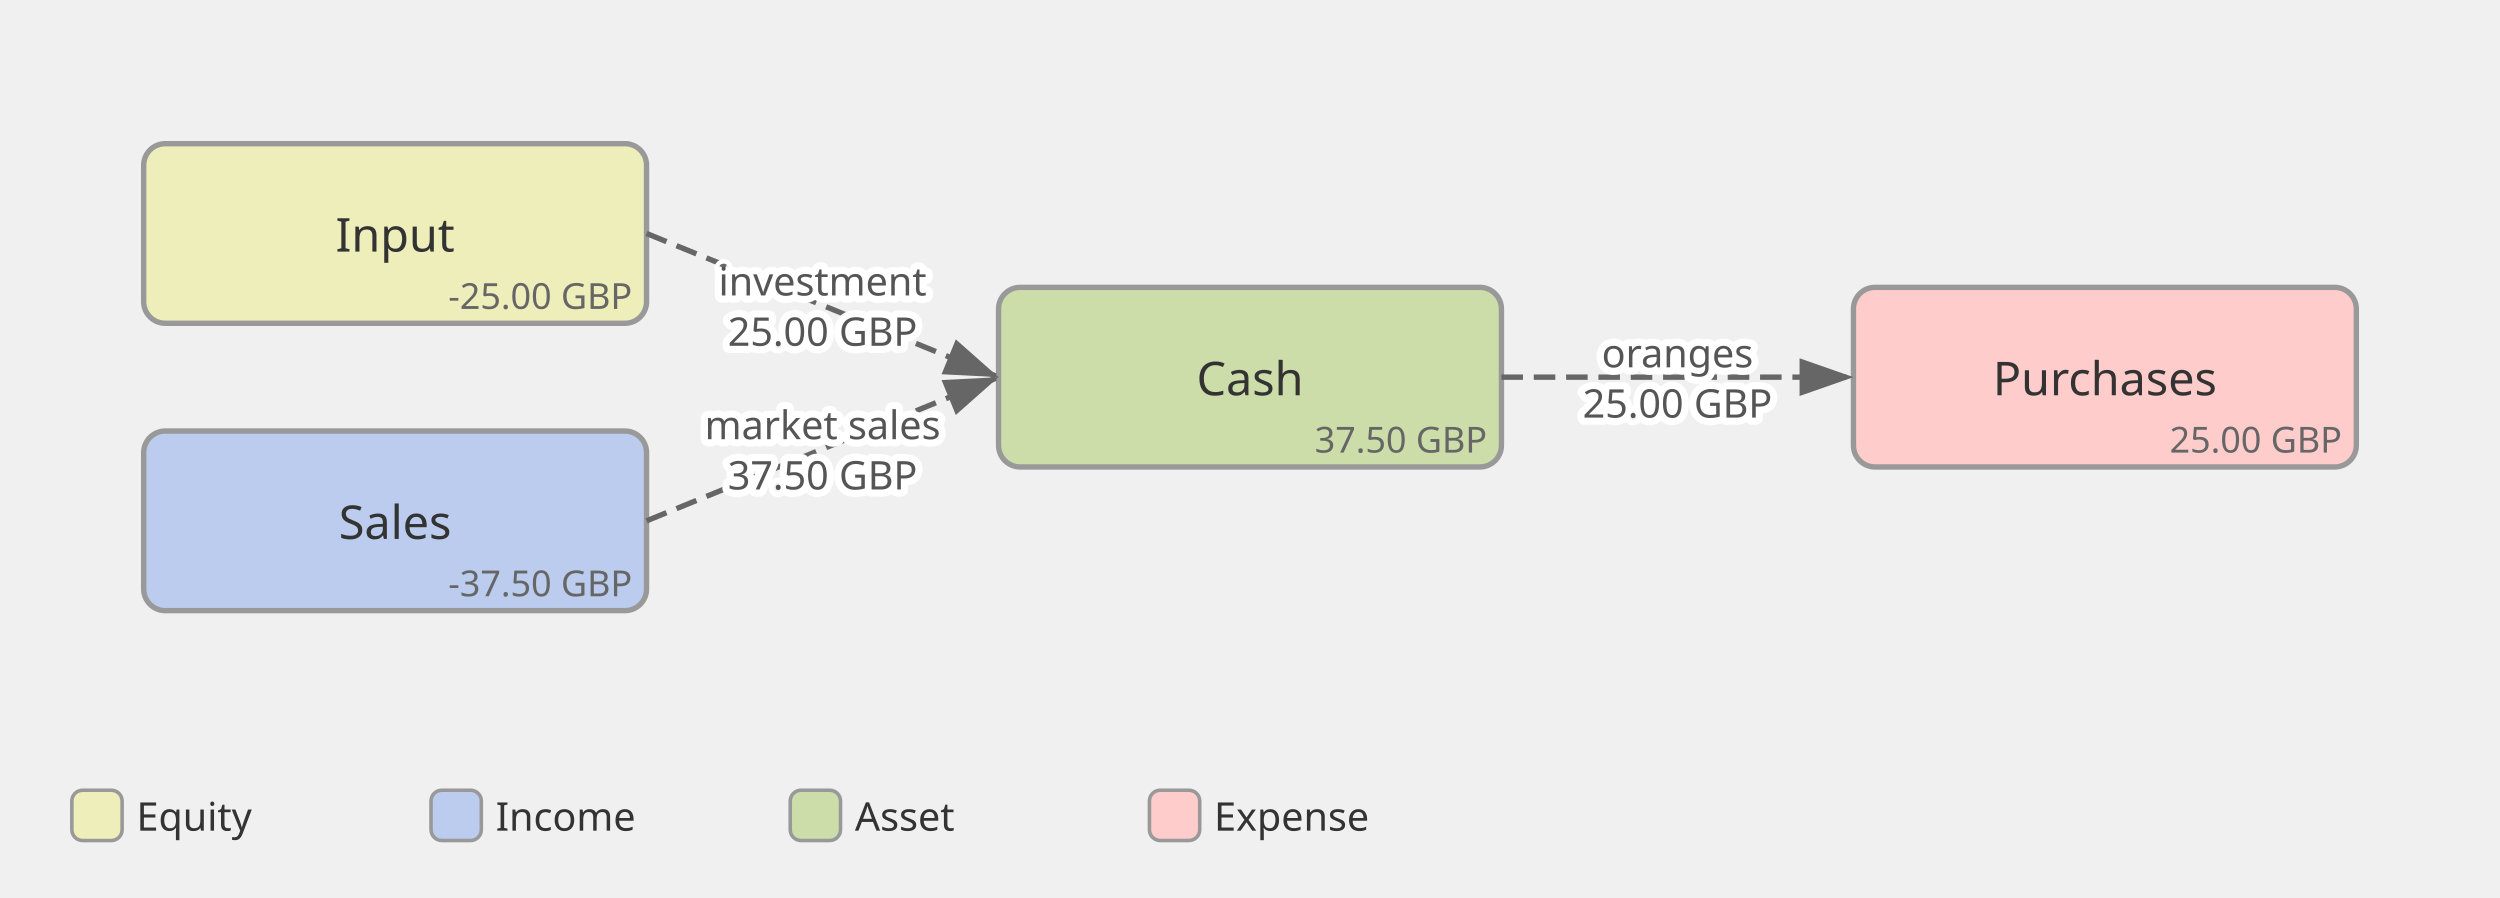
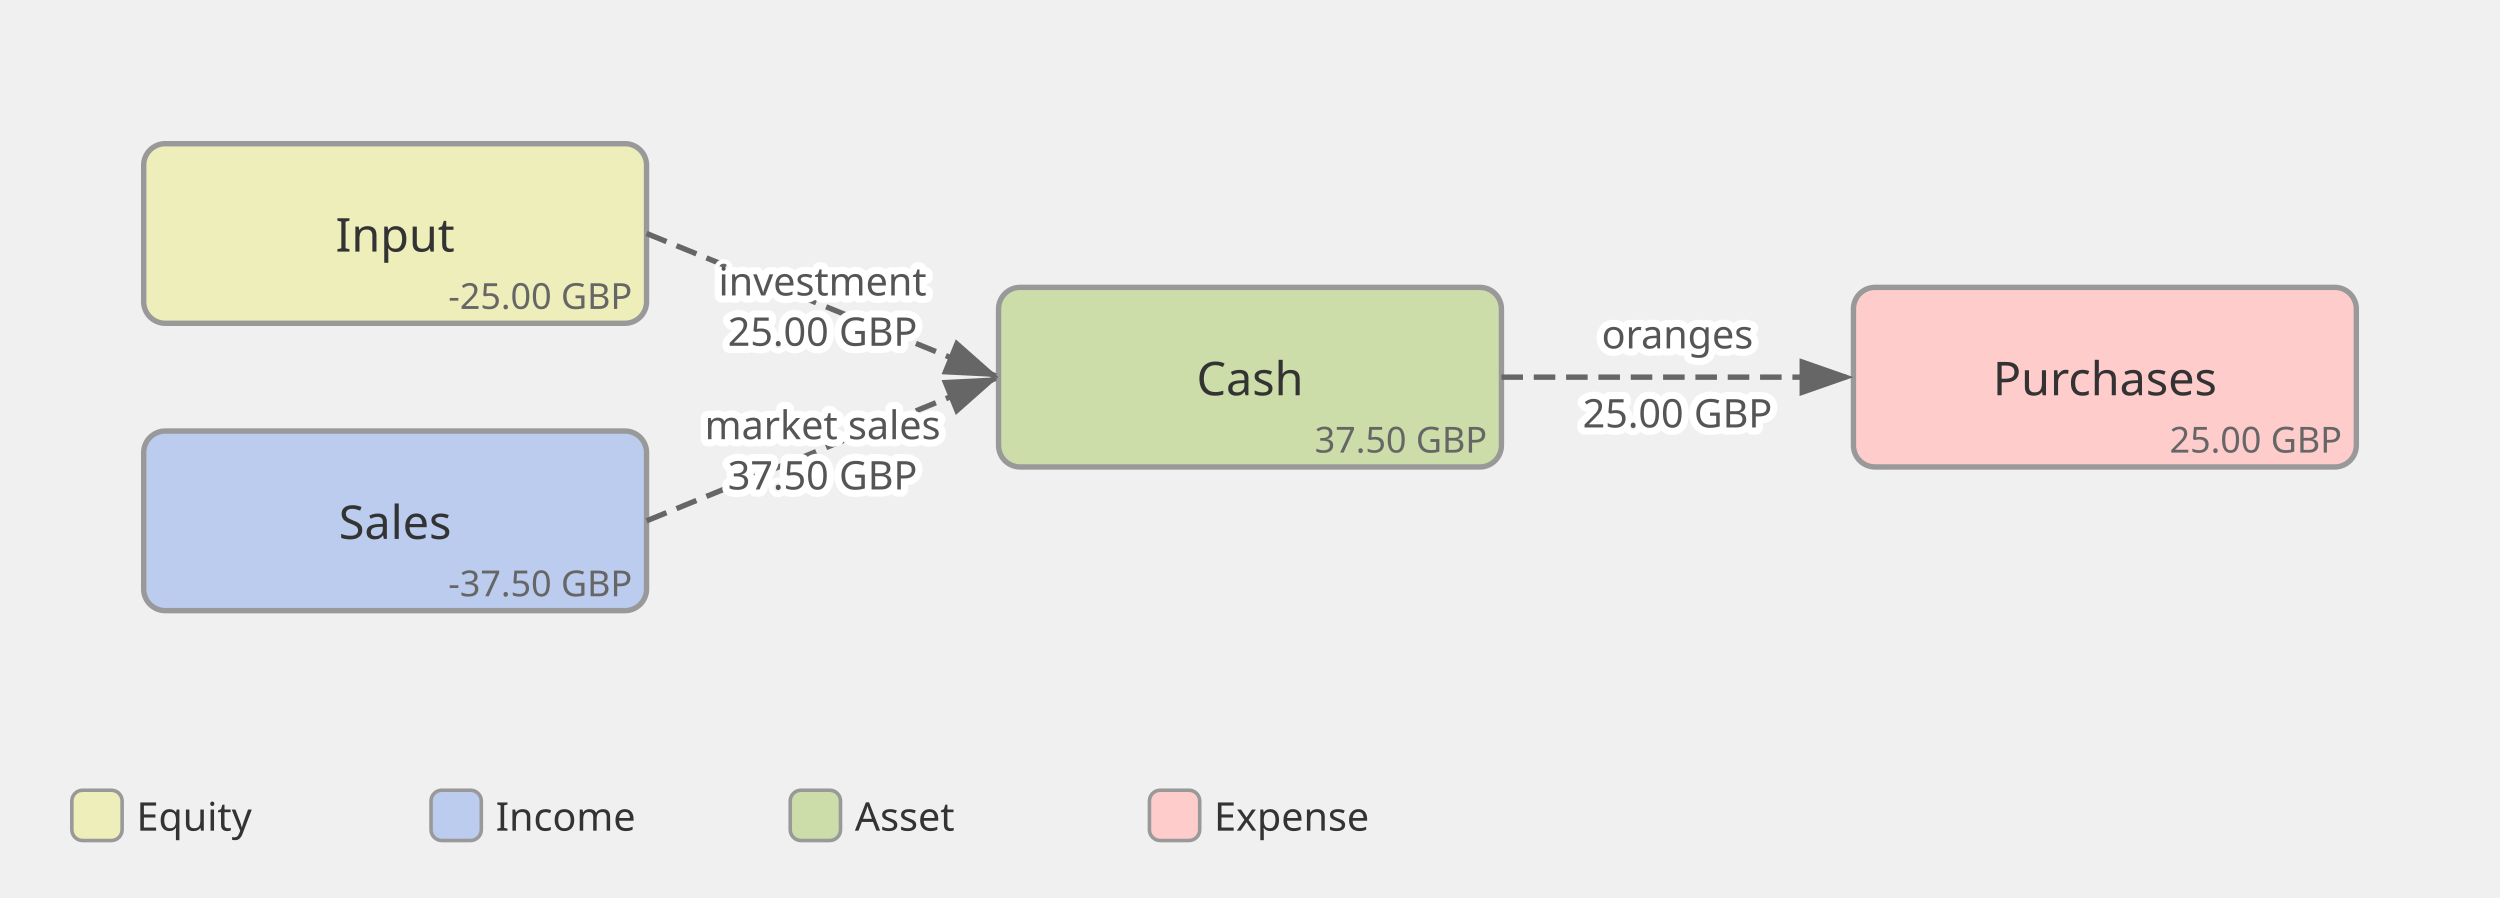
<svg xmlns="http://www.w3.org/2000/svg" viewBox="0 0 696 250" width="696" height="250">
  <defs>
    <marker id="arrowhead" markerWidth="10" markerHeight="7" refX="10" refY="3.5" orient="auto">
      <polygon points="0 0, 10 3.5, 0 7" fill="#666" />
    </marker>
  </defs>
  <style>
  .node rect { stroke: #999; stroke-width: 1.5; rx: 6; ry: 6; }
  .node text { font-family: sans-serif; font-size: 13px; fill: #333; text-anchor: middle; dominant-baseline: central; }
  .node .balance { font-size: 10px; fill: #666; text-anchor: end; dominant-baseline: auto; }
  .edge path { fill: none; stroke: #666; stroke-width: 1.5; marker-end: url(#arrowhead); }
-   .edge text { font-family: sans-serif; font-size: 11px; fill: #555; text-anchor: middle; }
-   .edge text.on-path { dominant-baseline: central; paint-order: stroke; stroke: #fff; stroke-width: 4px; stroke-linejoin: round; }
+   .edge text { font-family: sans-serif; font-size: 11px; fill: #555; text-anchor: middle; paint-order: stroke; stroke: #fff; stroke-width: 4px; stroke-linejoin: round; }
+   .edge text.on-path { dominant-baseline: central; }
  .legend text { font-family: sans-serif; font-size: 11px; fill: #333; dominant-baseline: central; }
  .legend rect { stroke: #999; stroke-width: 1; rx: 3; ry: 3; }
  @keyframes flow {
    from { stroke-dashoffset: 100; }
    to   { stroke-dashoffset: 0; }
  }
  .edge path { stroke-dasharray: 6 3; animation: flow 1.5s linear infinite; }
</style>
  <g class="node" transform="translate(40,40)">
    <rect width="140" height="50" fill="#EEB" />
    <text x="70" y="25">Input</text>
    <text class="balance" x="140" y="50" dx="-4" dy="-4">-25.00 GBP</text>
  </g>
  <g class="node" transform="translate(40,120)">
    <rect width="140" height="50" fill="#BCE" />
    <text x="70" y="25">Sales</text>
    <text class="balance" x="140" y="50" dx="-4" dy="-4">-37.50 GBP</text>
  </g>
  <g class="node" transform="translate(278,80)">
    <rect width="140" height="50" fill="#CDA" />
    <text x="70" y="25">Cash</text>
    <text class="balance" x="140" y="50" dx="-4" dy="-4">37.50 GBP</text>
  </g>
  <g class="node" transform="translate(516,80)">
    <rect width="140" height="50" fill="#FCC" />
    <text x="70" y="25">Purchases</text>
    <text class="balance" x="140" y="50" dx="-4" dy="-4">25.00 GBP</text>
  </g>
  <g class="edge">
    <path d="M180.0,65.0 L278.0,105.0" style="animation-delay: 0s" />
    <text class="on-path" x="229" y="78">investment</text>
    <text class="on-path" x="229" y="92">25.00 GBP</text>
  </g>
  <g class="edge">
    <path d="M418.0,105.0 L516.0,105.0" style="animation-delay: 0.3s" />
-     <text class="on-path" x="467" y="98">oranges</text>
-     <text class="on-path" x="467" y="112">25.00 GBP</text>
+     <text x="467" y="97">oranges</text>
+     <text x="467" y="119">25.00 GBP</text>
  </g>
  <g class="edge">
    <path d="M180.0,145.0 L278.0,105.0" style="animation-delay: 0.6s" />
    <text class="on-path" x="229" y="118">market sales</text>
    <text class="on-path" x="229" y="132">37.50 GBP</text>
  </g>
  <g class="legend" transform="translate(20,250)" dy="-30">
    <rect x="0" y="-30" width="14" height="14" fill="#EEB" />
    <text x="18" y="-23">Equity</text>
    <rect x="100" y="-30" width="14" height="14" fill="#BCE" />
    <text x="118" y="-23">Income</text>
    <rect x="200" y="-30" width="14" height="14" fill="#CDA" />
    <text x="218" y="-23">Asset</text>
    <rect x="300" y="-30" width="14" height="14" fill="#FCC" />
    <text x="318" y="-23">Expense</text>
  </g>
</svg>
